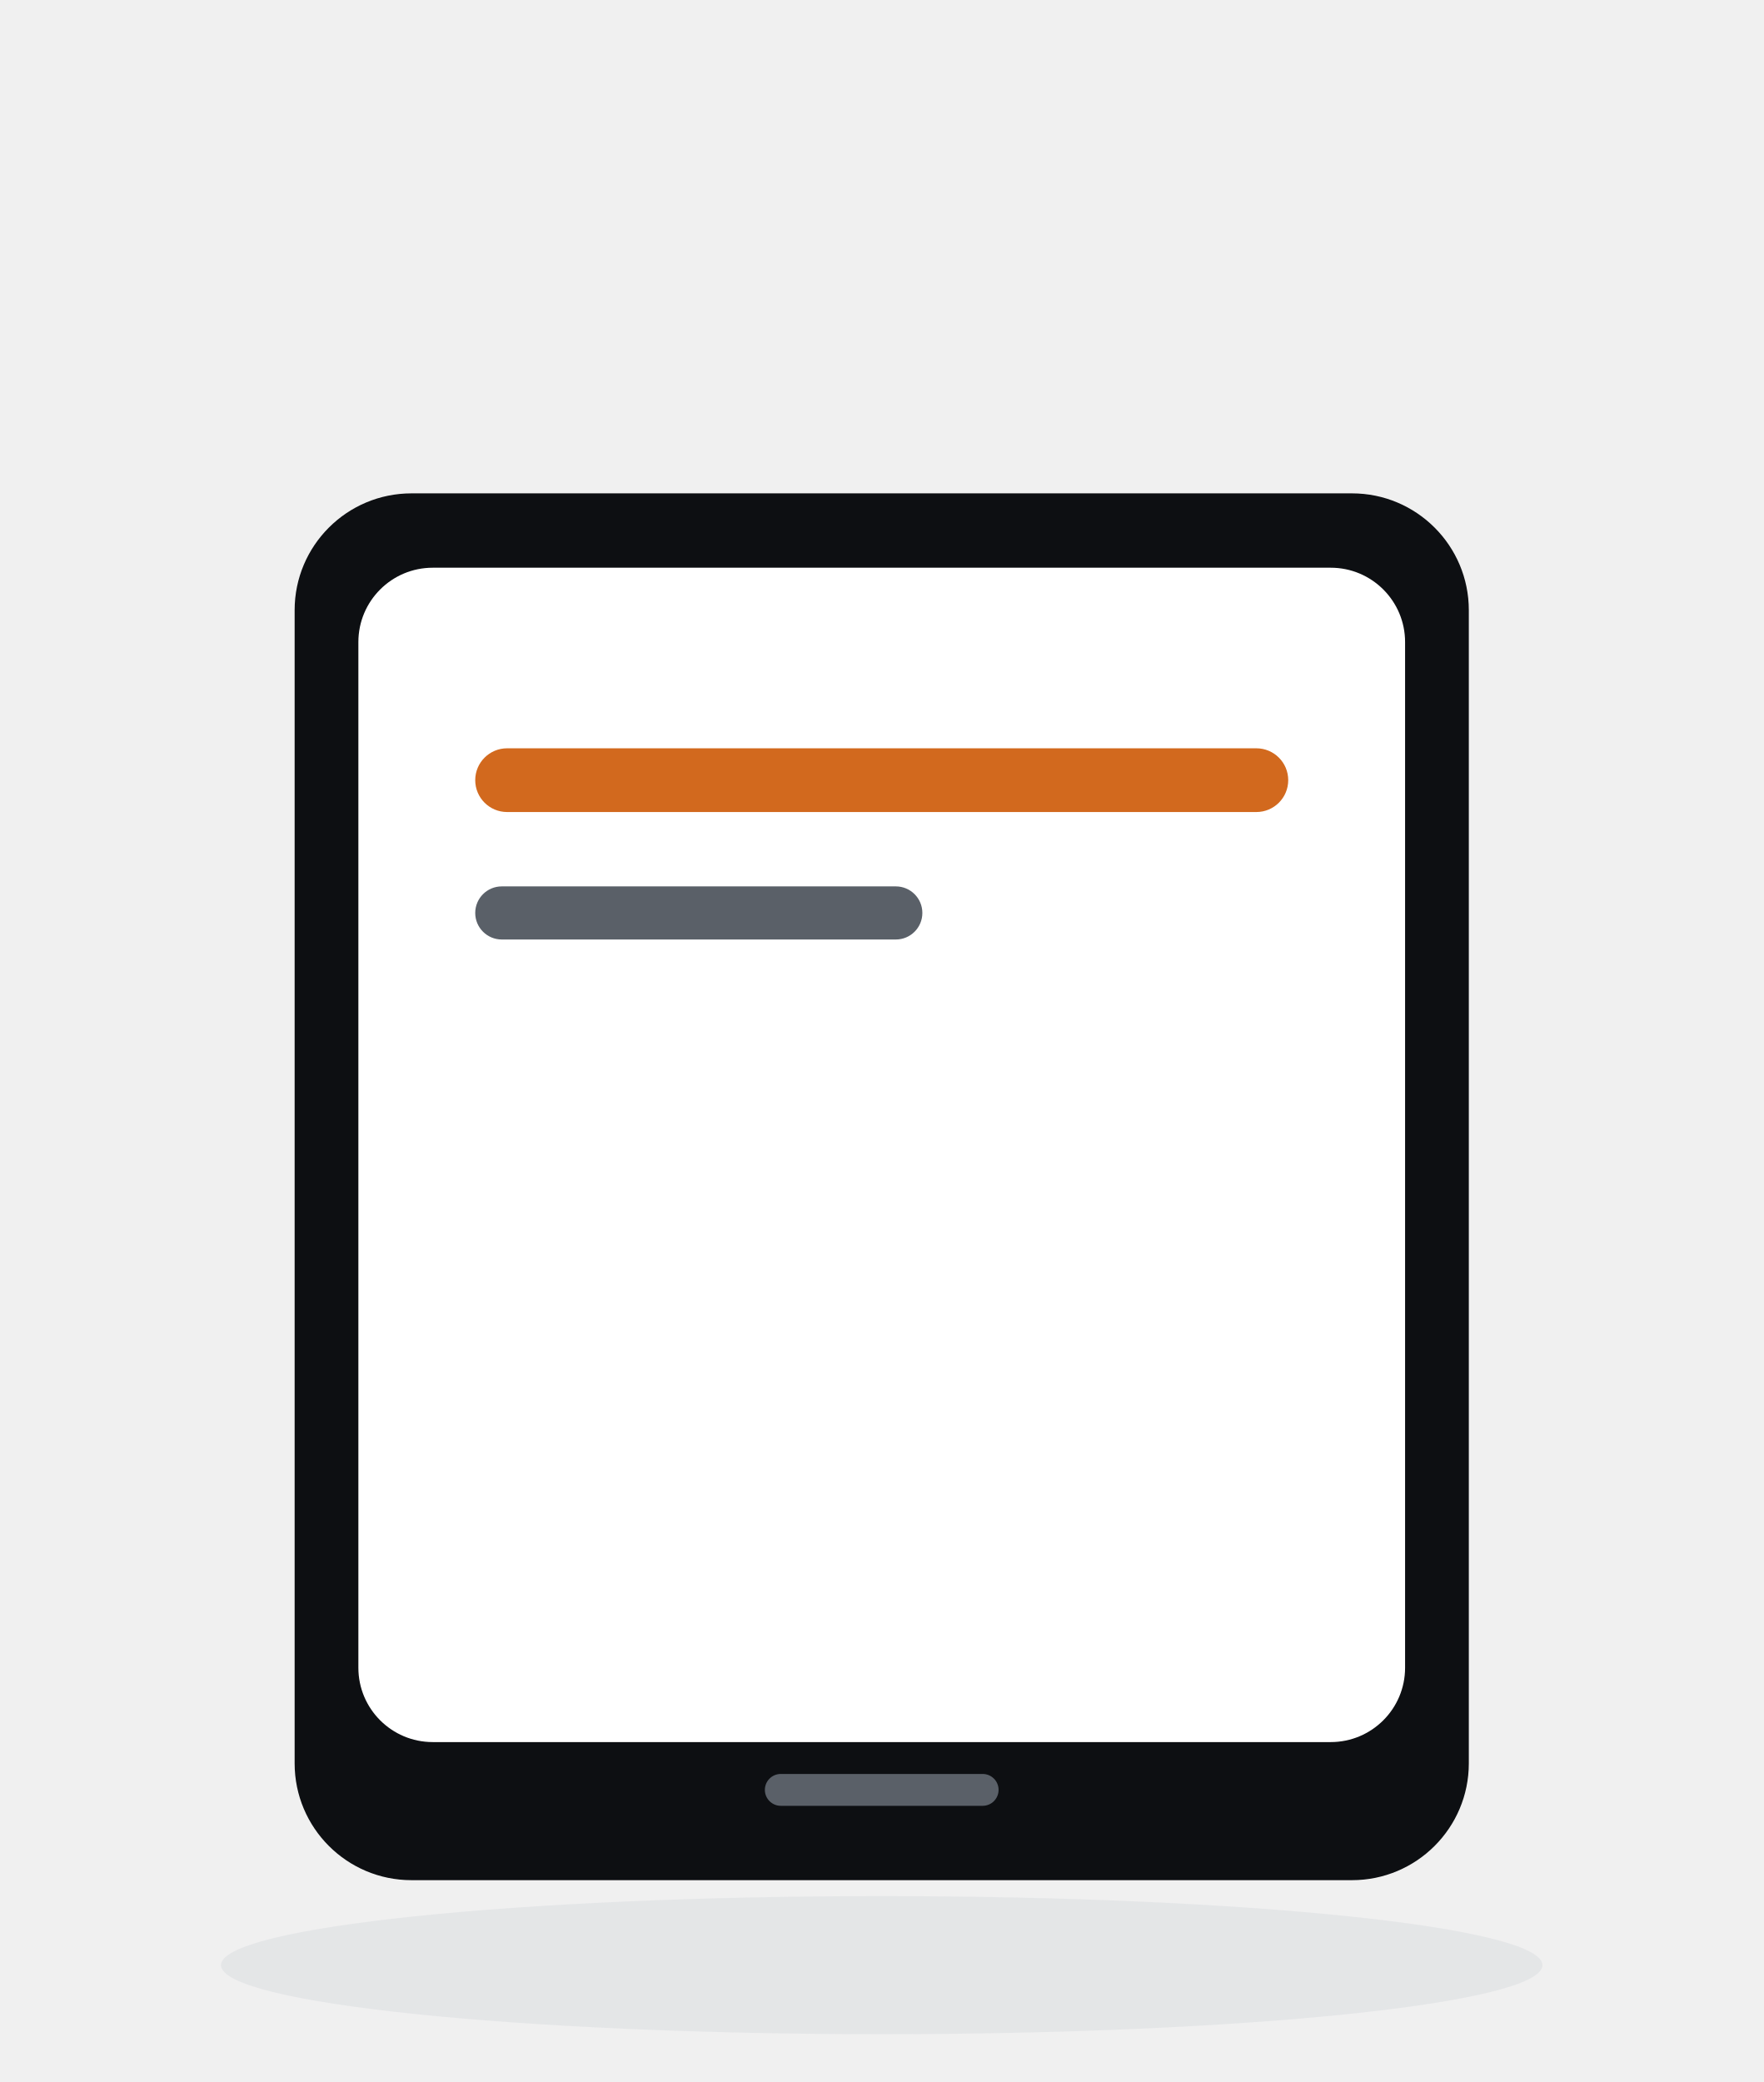
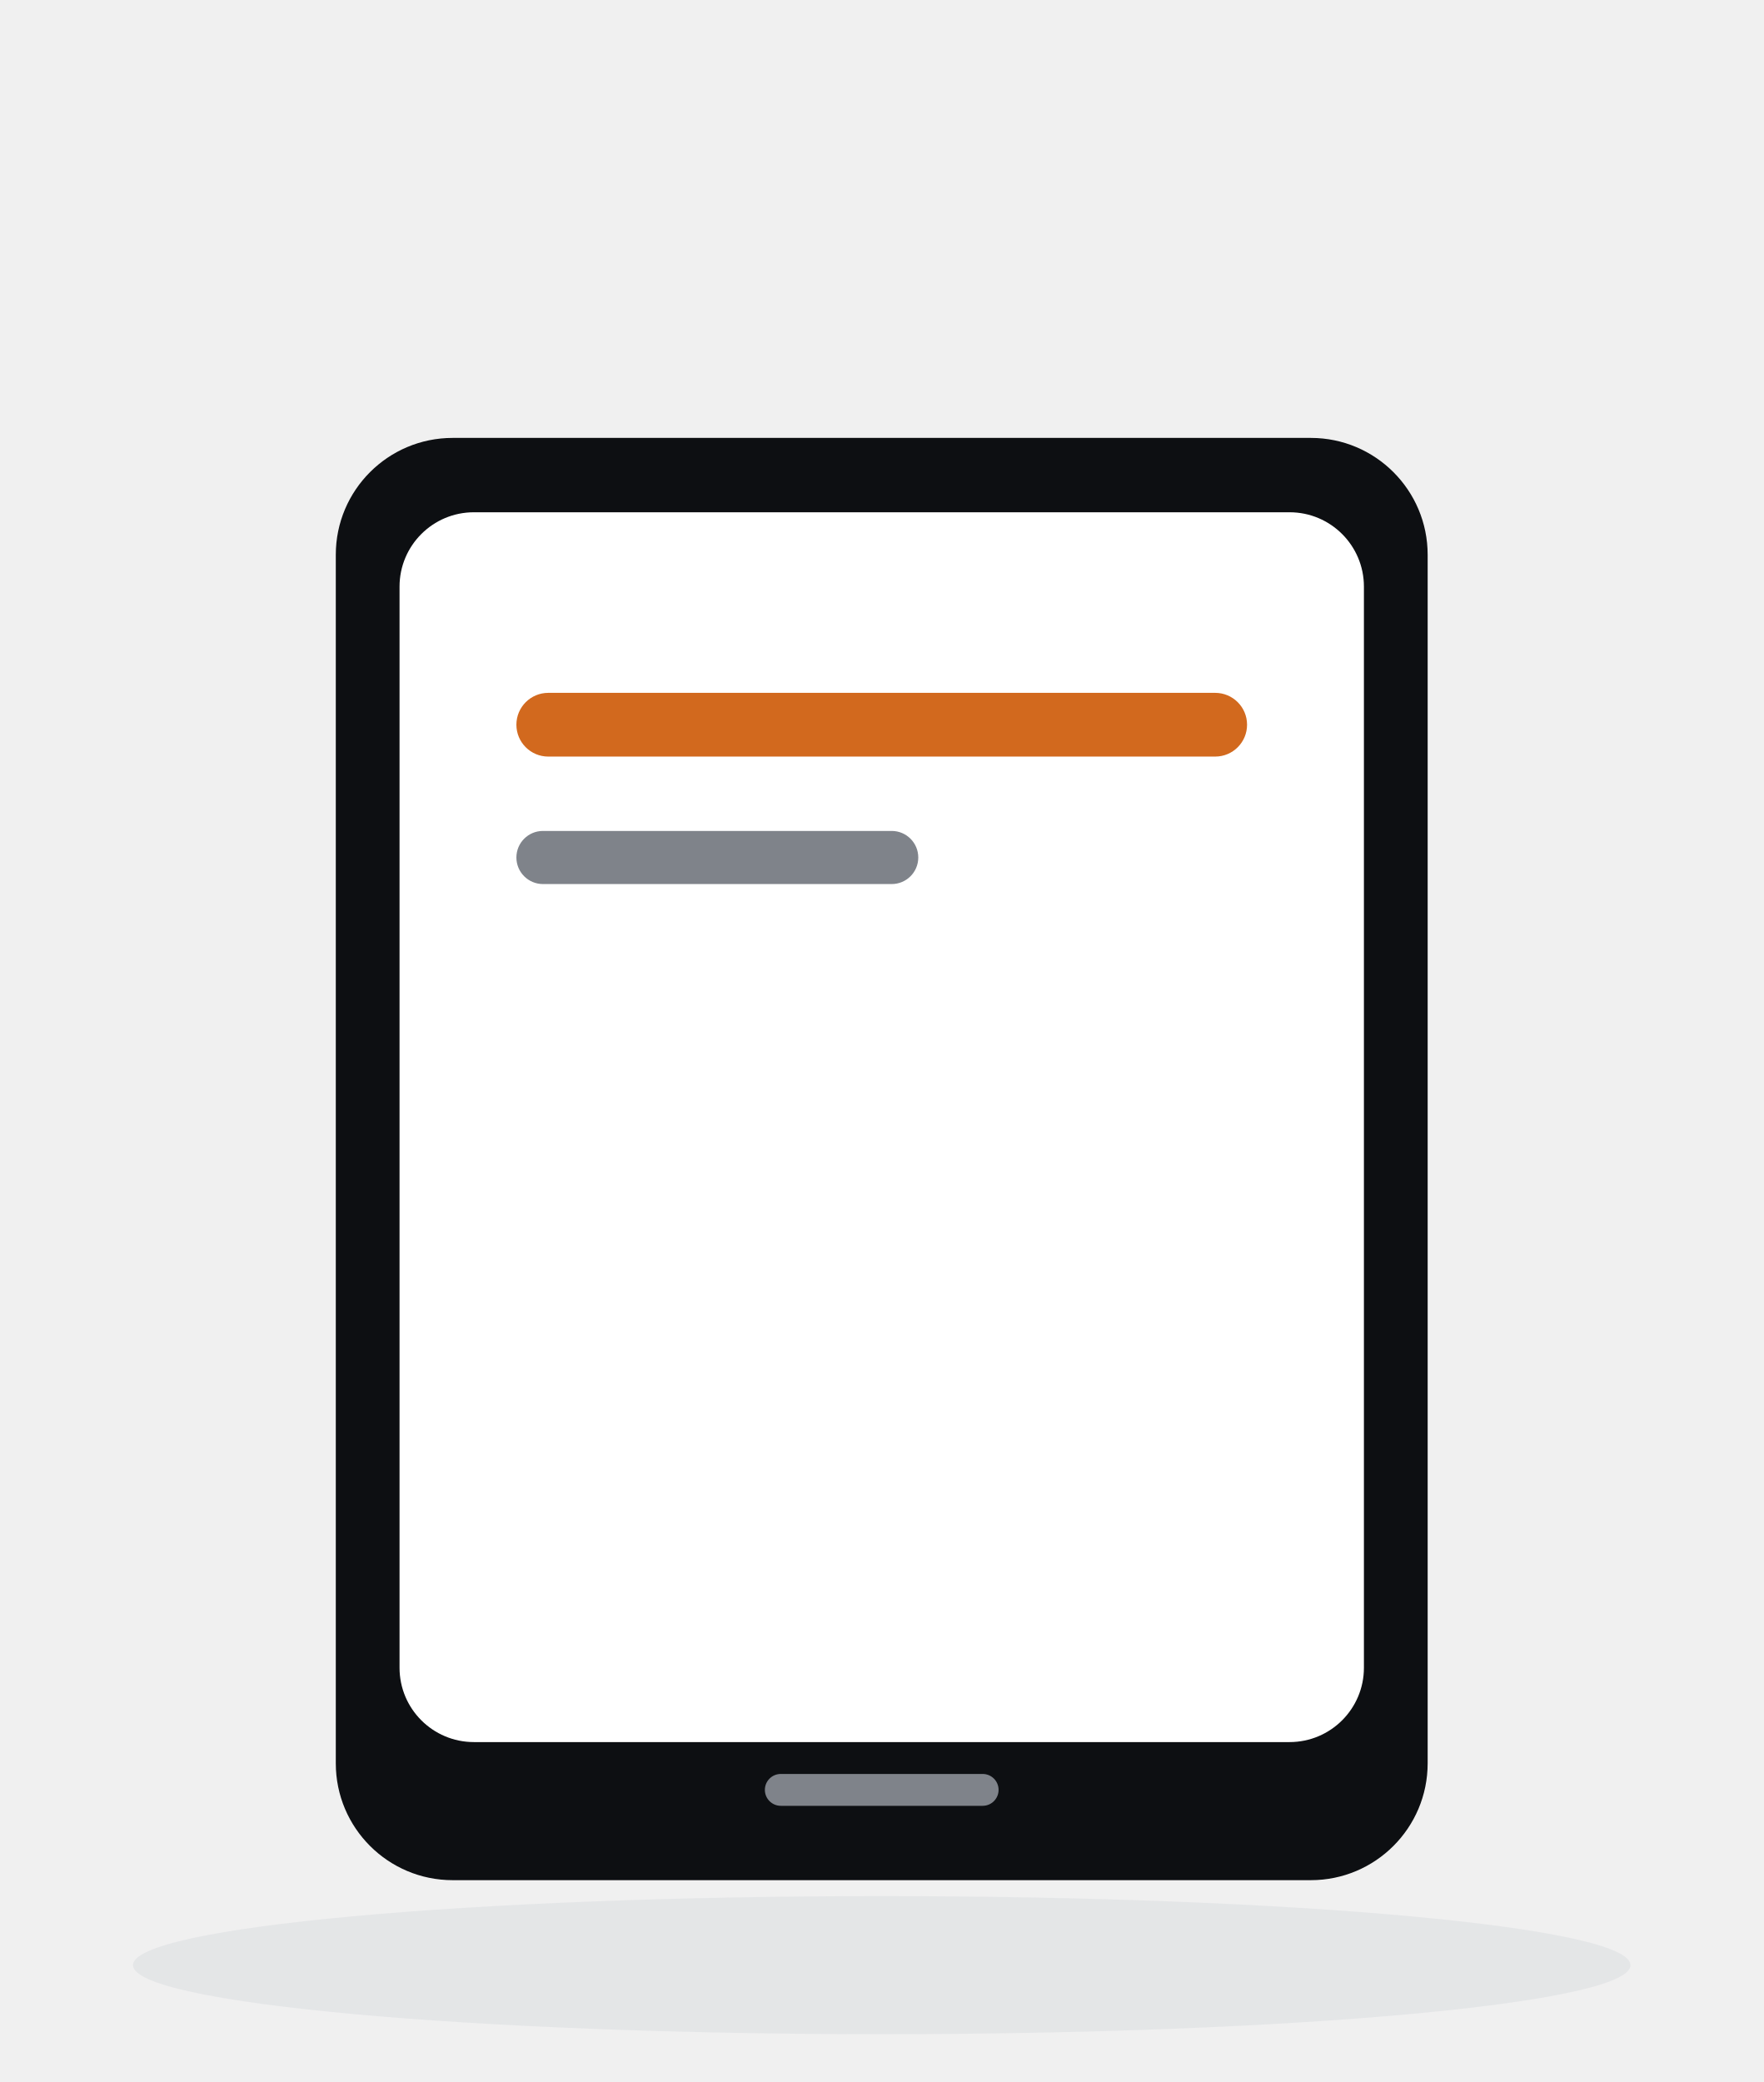
<svg xmlns="http://www.w3.org/2000/svg" viewBox="34 96 332 392" width="332" height="392" role="img">
-   <ellipse cx="200" cy="466" rx="124.4" ry="13" fill="#cfd3d8" opacity="0.35" />
-   <rect x="89.47" y="188.89" width="221.06" height="261.11" rx="22" fill="#0d0f12" />
-   <rect x="101.47" y="202.89" width="197.06" height="221.11" rx="14" fill="#ffffff" />
-   <rect x="123.47" y="236.89" width="153.06" height="12" rx="6" fill="#d2691e" />
-   <rect x="123.47" y="262.89" width="84.18" height="10" rx="5" fill="#5a6068" />
-   <rect x="178" y="430" width="44" height="6" rx="3" fill="#5a6068" />
+   <g>
+     <ellipse cx="200" cy="466" rx="140.97" ry="13" fill="#cfd3d8" opacity="0.35" />
+     <rect x="97.22" y="178.45" width="205.56" height="271.55" rx="22" fill="#0d0f12" />
+     <rect x="109.22" y="192.45" width="181.56" height="231.55" rx="14" fill="#ffffff" />
+     <rect x="131.22" y="226.45" width="137.56" height="12" rx="6" fill="#d2691e" />
+     <rect x="131.22" y="252.45" width="75.66" height="10" rx="5" fill="#7f838a" />
+     <rect x="178" y="430" width="44" height="6" rx="3" fill="#7f838a" />
+   </g>
</svg>
